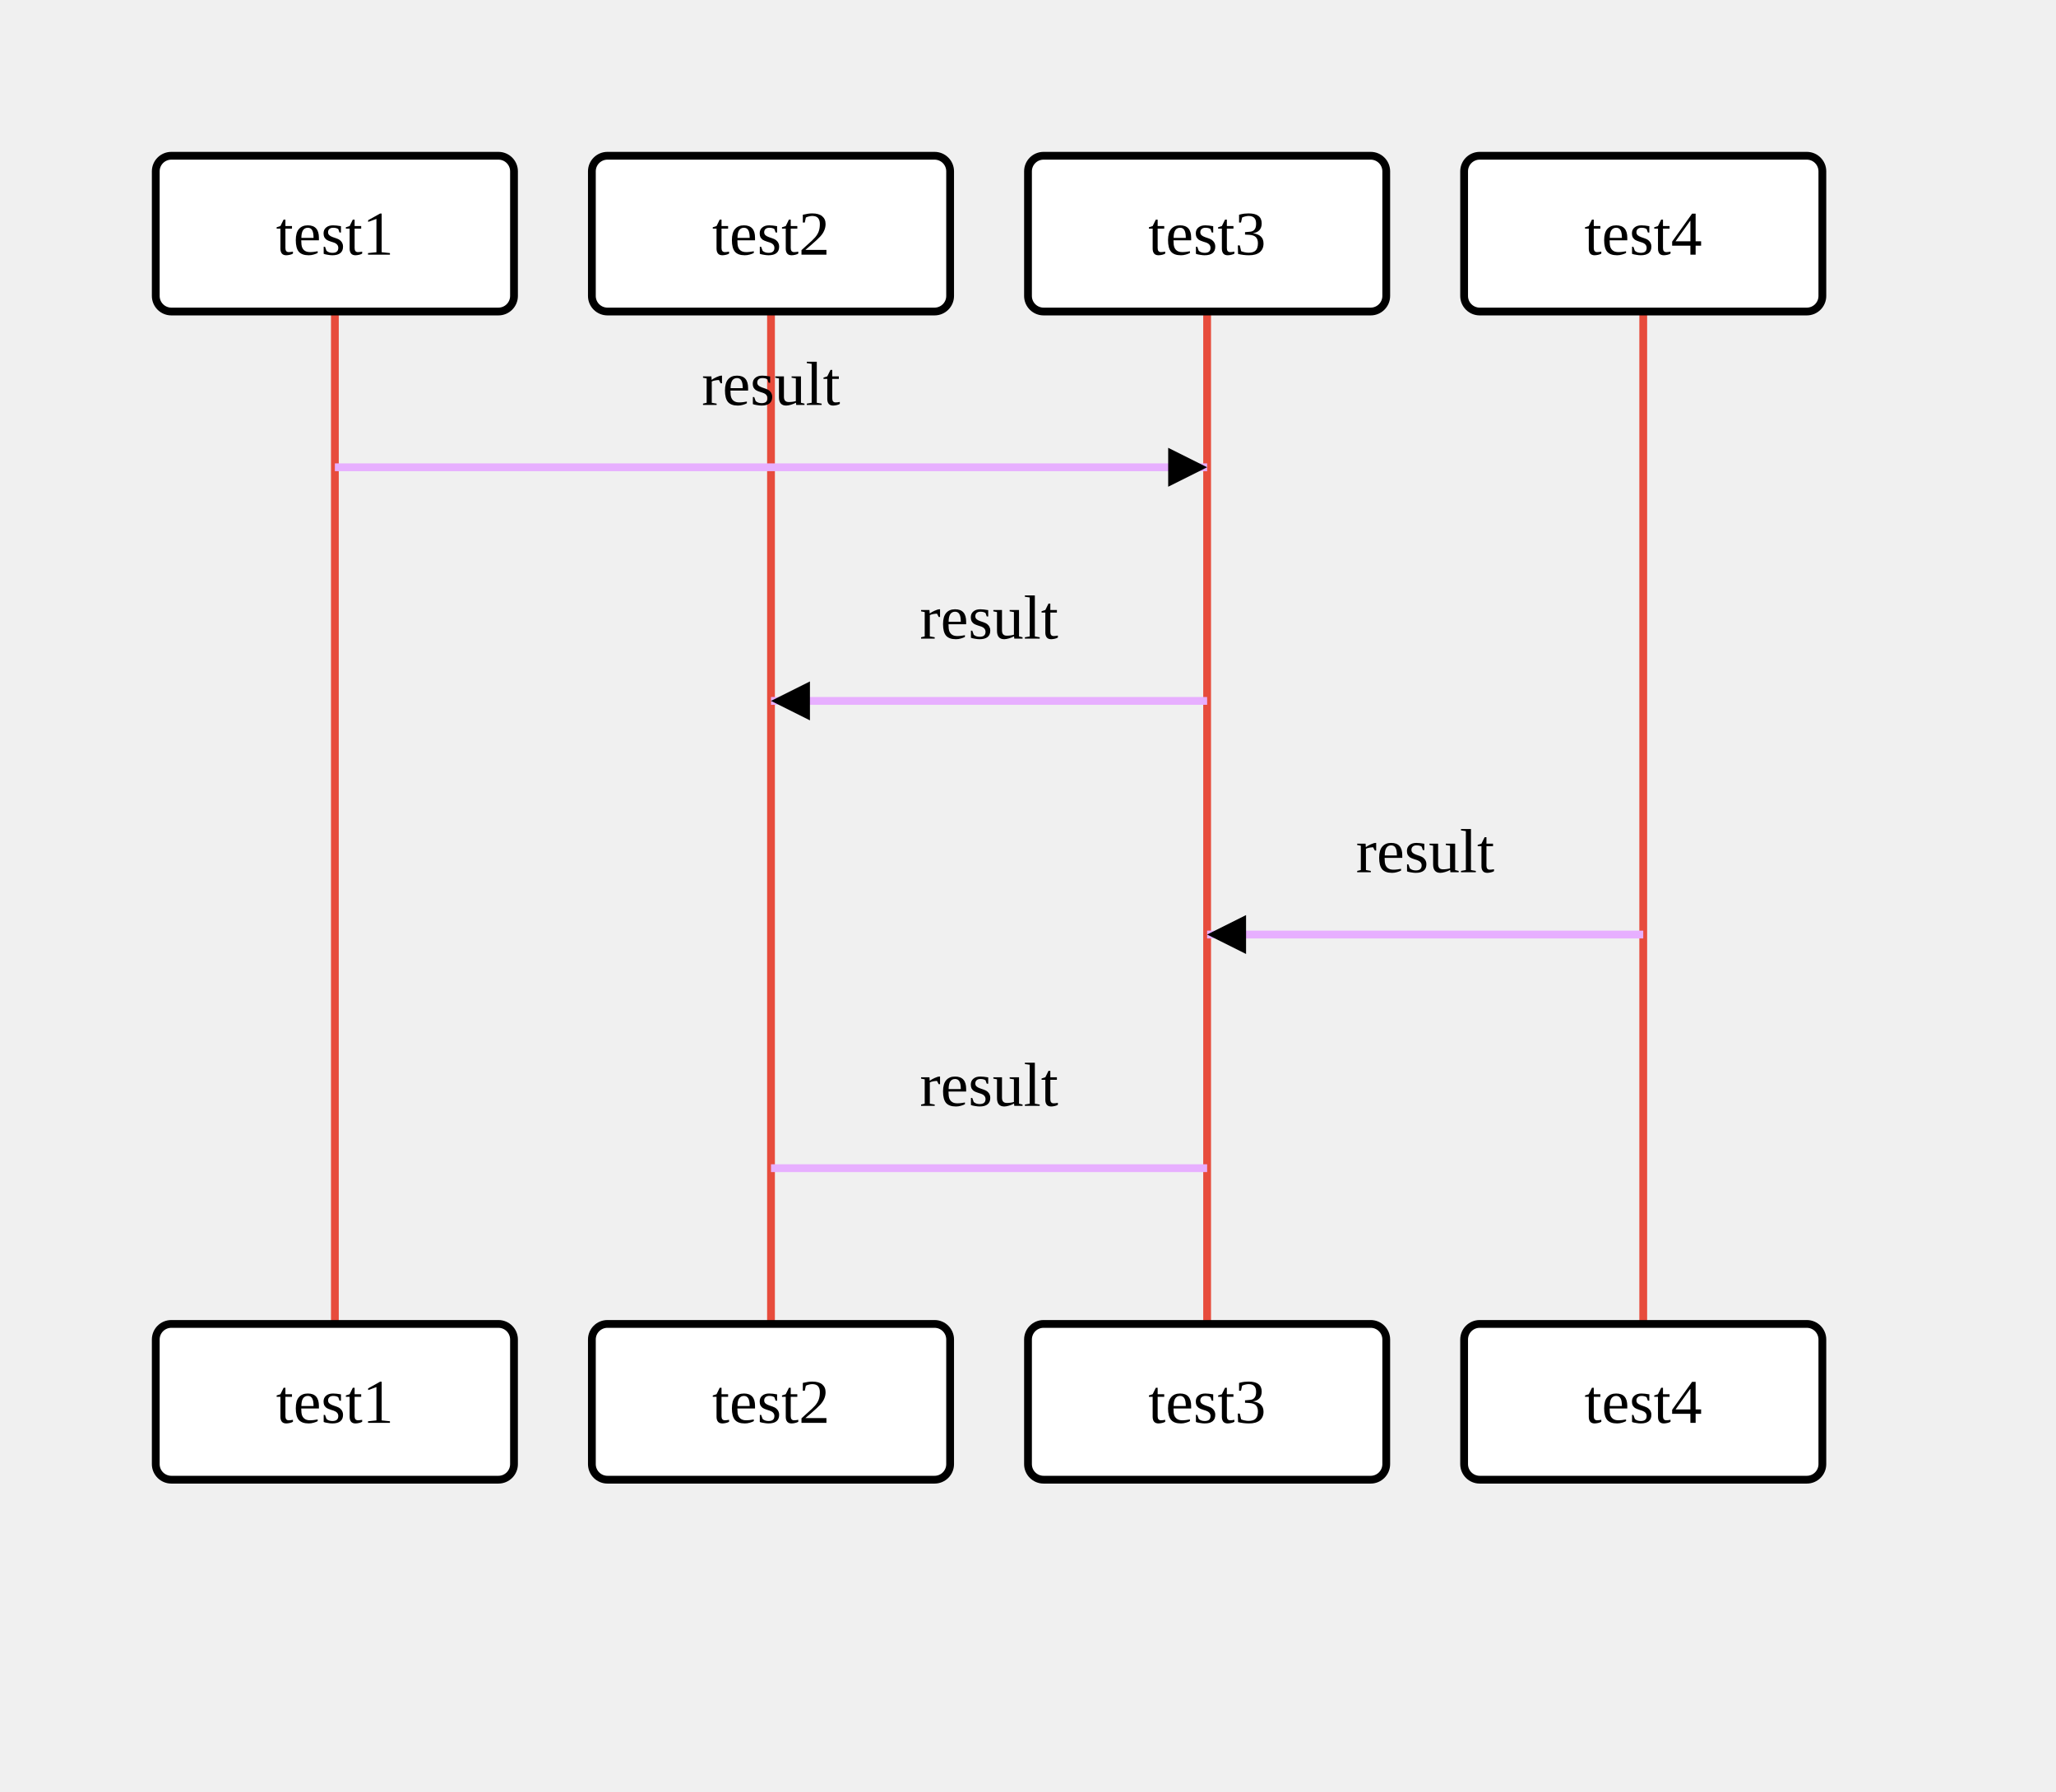
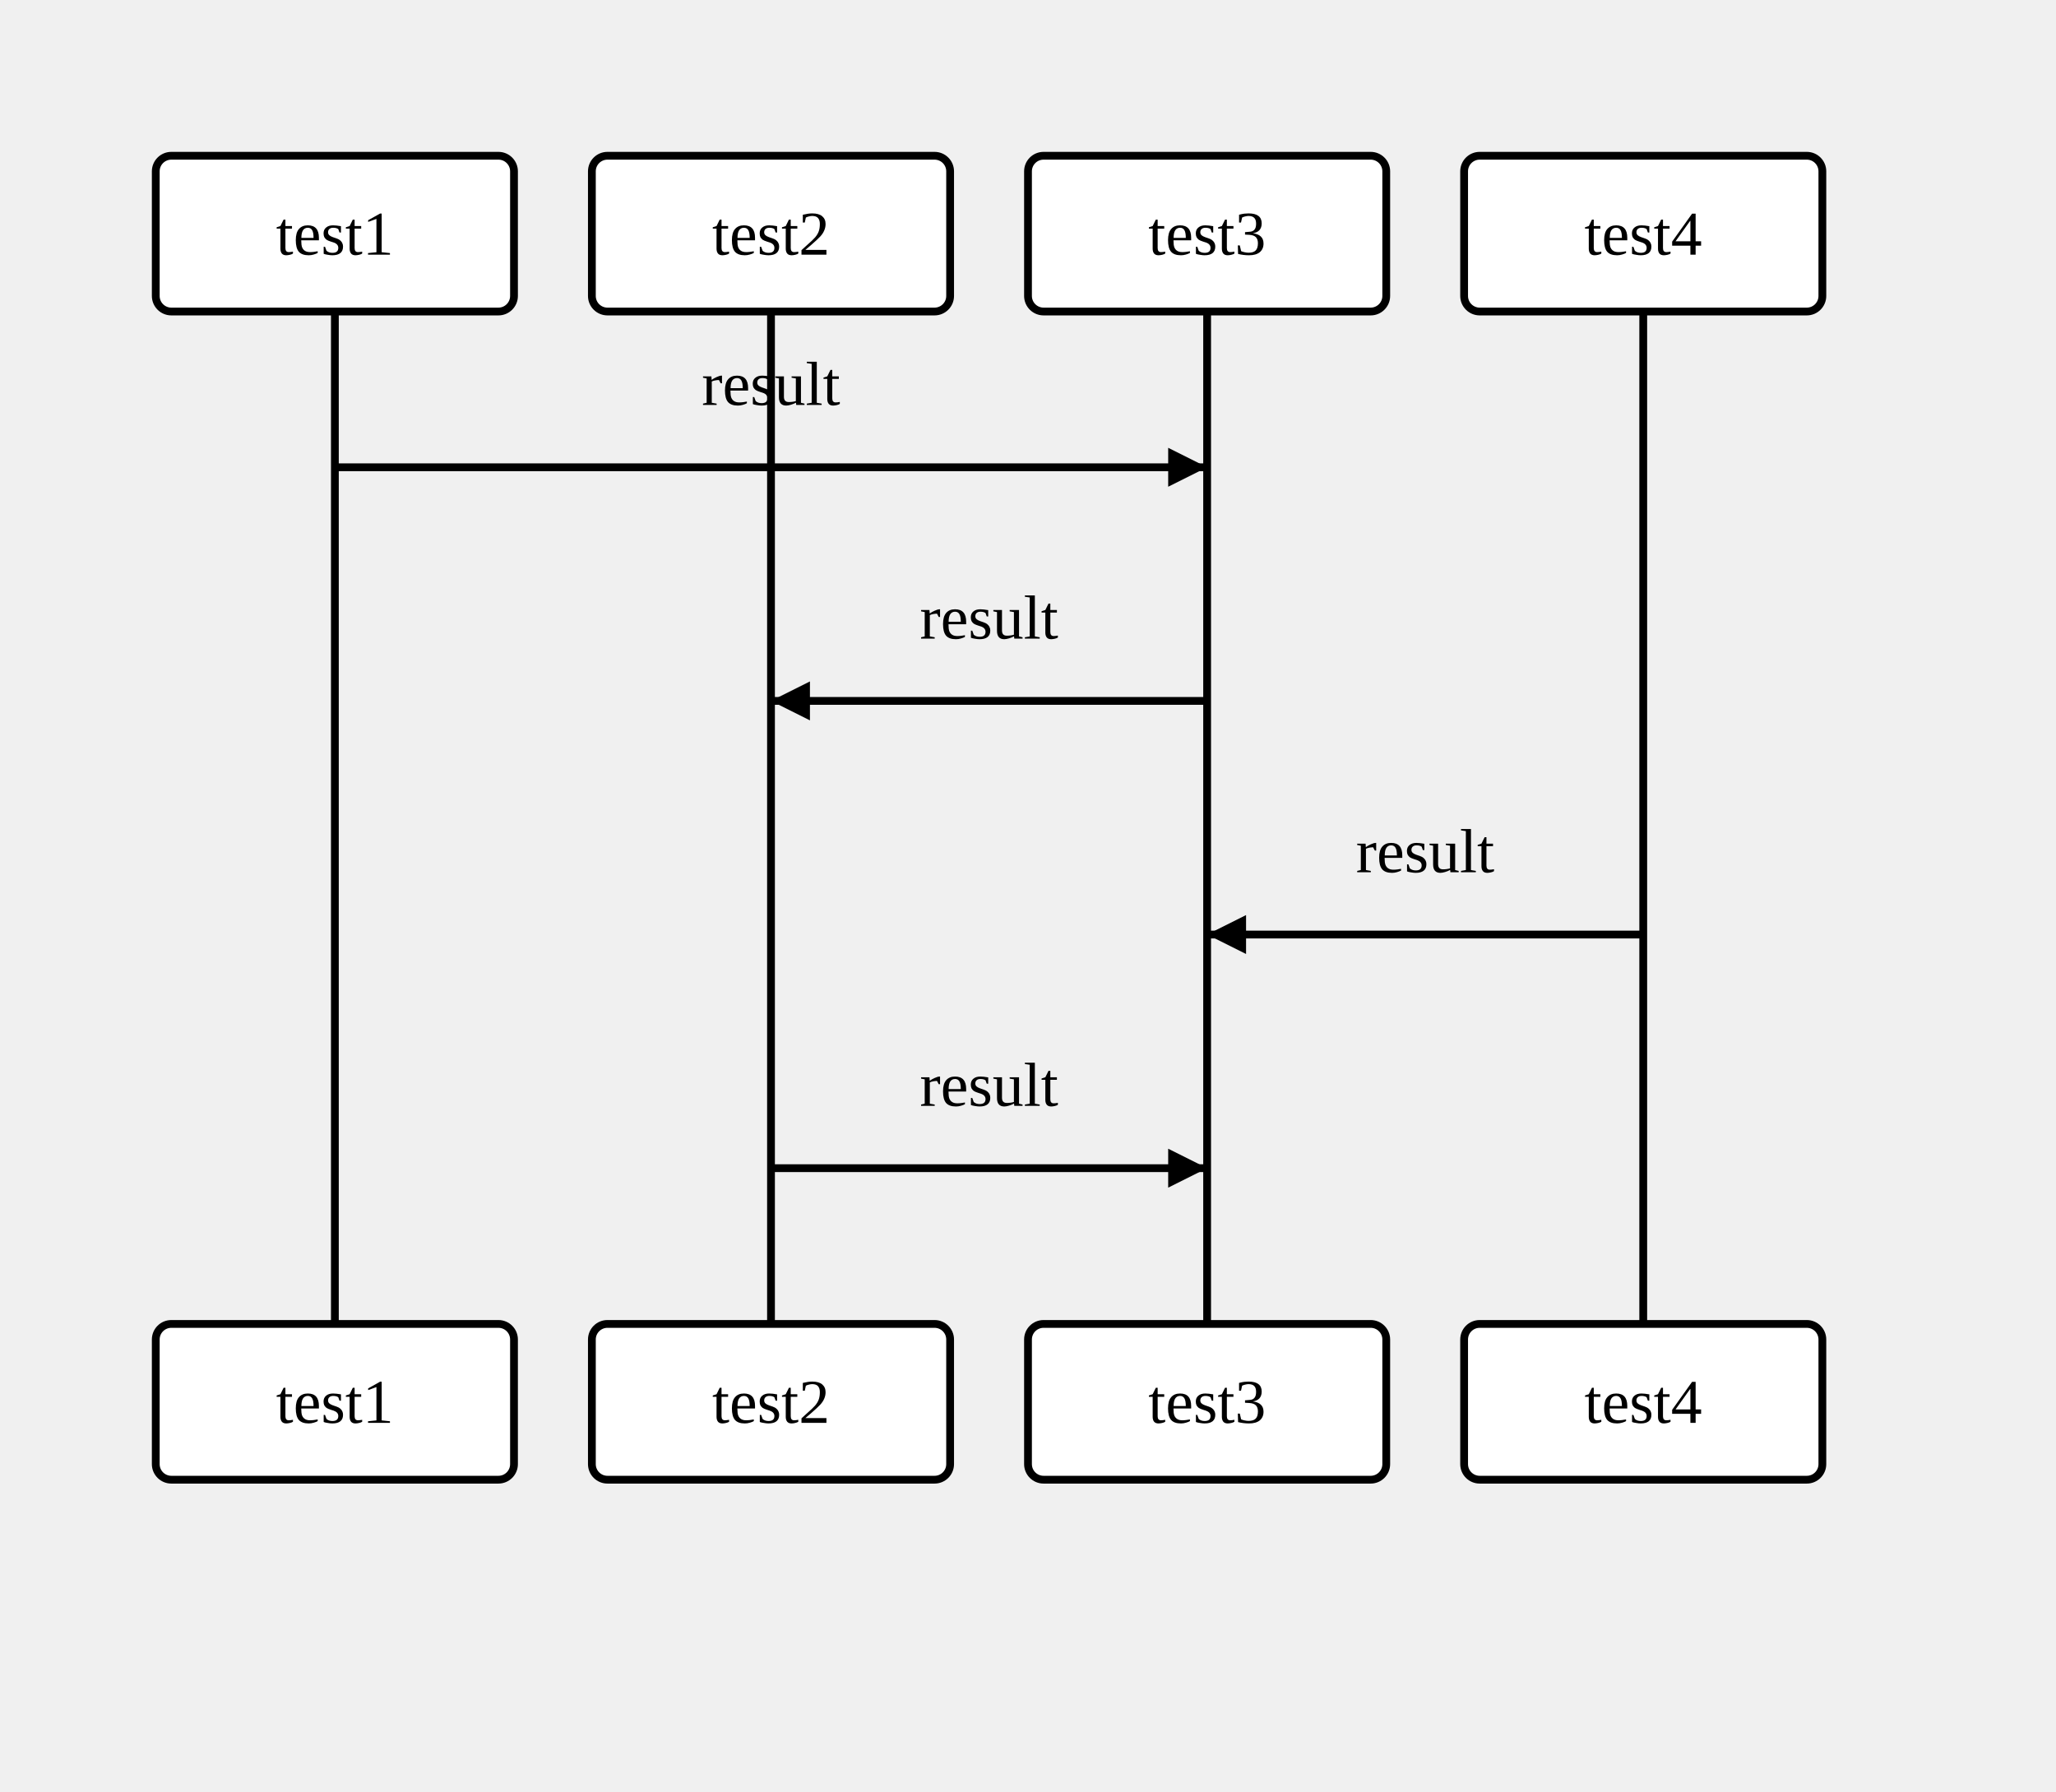
<svg xmlns="http://www.w3.org/2000/svg" viewBox="0 0 264 230">
  <defs>
    <marker id="marker-1" markerHeight="5" markerWidth="5" orient="auto-start-reverse" refX="10" refY="5" viewBox="0 0 10 10">
      <path d="M 0 0 L 10 5 L 0 10 z" />
    </marker>
-     <marker id="marker-0" />
  </defs>
  <g>
    <g>
-       <line stroke="#e74c3c" x1="43" x2="43" y1="40" y2="170" />
+       <line stroke="#000" x1="43" x2="43" y1="40" y2="170" />
    </g>
    <g>
-       <line stroke="#e74c3c" x1="99" x2="99" y1="40" y2="170" />
+       <line stroke="#000" x1="99" x2="99" y1="40" y2="170" />
    </g>
    <g>
-       <line stroke="#e74c3c" x1="155" x2="155" y1="40" y2="170" />
+       <line stroke="#000" x1="155" x2="155" y1="40" y2="170" />
    </g>
    <g>
-       <line stroke="#e74c3c" x1="211" x2="211" y1="40" y2="170" />
+       <line stroke="#000" x1="211" x2="211" y1="40" y2="170" />
+     </g>
+     <g>
+       <rect fill="#ffffff" height="20" rx="2" ry="2" stroke="#000000" stroke-width="1" width="46" x="132" y="20" />
+       <text dominant-baseline="central" fill="#000000" font-size="8" text-anchor="middle" x="155" y="30">
+ test3
+ </text>
+       <rect fill="#ffffff" height="20" rx="2" ry="2" stroke="#000000" stroke-width="1" width="46" x="132" y="170" />
+       <text dominant-baseline="central" fill="#000000" font-size="8" text-anchor="middle" x="155" y="180">
+ test3
+ </text>
+     </g>
+     <g>
+       <rect fill="#ffffff" height="20" rx="2" ry="2" stroke="#000000" stroke-width="1" width="46" x="76" y="20" />
+       <text dominant-baseline="central" fill="#000000" font-size="8" text-anchor="middle" x="99" y="30">
+ test2
+ </text>
+       <rect fill="#ffffff" height="20" rx="2" ry="2" stroke="#000000" stroke-width="1" width="46" x="76" y="170" />
+       <text dominant-baseline="central" fill="#000000" font-size="8" text-anchor="middle" x="99" y="180">
+ test2
+ </text>
    </g>
    <g>
      <rect fill="#ffffff" height="20" rx="2" ry="2" stroke="#000000" stroke-width="1" width="46" x="20" y="20" />
      <text dominant-baseline="central" fill="#000000" font-size="8" text-anchor="middle" x="43" y="30">
test1
</text>
      <rect fill="#ffffff" height="20" rx="2" ry="2" stroke="#000000" stroke-width="1" width="46" x="20" y="170" />
      <text dominant-baseline="central" fill="#000000" font-size="8" text-anchor="middle" x="43" y="180">
test1
</text>
    </g>
    <g>
      <rect fill="#ffffff" height="20" rx="2" ry="2" stroke="#000000" stroke-width="1" width="46" x="188" y="20" />
      <text dominant-baseline="central" fill="#000000" font-size="8" text-anchor="middle" x="211" y="30">
test4
</text>
      <rect fill="#ffffff" height="20" rx="2" ry="2" stroke="#000000" stroke-width="1" width="46" x="188" y="170" />
      <text dominant-baseline="central" fill="#000000" font-size="8" text-anchor="middle" x="211" y="180">
test4
</text>
    </g>
    <g>
-       <rect fill="#ffffff" height="20" rx="2" ry="2" stroke="#000000" stroke-width="1" width="46" x="132" y="20" />
-       <text dominant-baseline="central" fill="#000000" font-size="8" text-anchor="middle" x="155" y="30">
- test3
- </text>
-       <rect fill="#ffffff" height="20" rx="2" ry="2" stroke="#000000" stroke-width="1" width="46" x="132" y="170" />
-       <text dominant-baseline="central" fill="#000000" font-size="8" text-anchor="middle" x="155" y="180">
- test3
- </text>
-     </g>
-     <g>
-       <rect fill="#ffffff" height="20" rx="2" ry="2" stroke="#000000" stroke-width="1" width="46" x="76" y="20" />
-       <text dominant-baseline="central" fill="#000000" font-size="8" text-anchor="middle" x="99" y="30">
- test2
- </text>
-       <rect fill="#ffffff" height="20" rx="2" ry="2" stroke="#000000" stroke-width="1" width="46" x="76" y="170" />
-       <text dominant-baseline="central" fill="#000000" font-size="8" text-anchor="middle" x="99" y="180">
- test2
- </text>
-     </g>
-     <g>
-       <line marker-end="url(#marker-1)" stroke="#e7afff" x1="43" x2="155" y1="60" y2="60" />
+       <line marker-end="url(#marker-1)" stroke="#000" x1="43" x2="155" y1="60" y2="60" />
      <text fill="#000000" font-size="8" text-anchor="middle" x="99" y="52">
result
</text>
    </g>
    <g>
-       <line marker-end="url(#marker-1)" stroke="#e7afff" x1="155" x2="99" y1="90" y2="90" />
+       <line marker-end="url(#marker-1)" stroke="#000" x1="155" x2="99" y1="90" y2="90" />
      <text fill="#000000" font-size="8" text-anchor="middle" x="127" y="82">
result
</text>
    </g>
    <g>
-       <line marker-end="url(#marker-1)" stroke="#e7afff" x1="211" x2="155" y1="120" y2="120" />
+       <line marker-end="url(#marker-1)" stroke="#000" x1="211" x2="155" y1="120" y2="120" />
      <text fill="#000000" font-size="8" text-anchor="middle" x="183" y="112">
result
</text>
    </g>
    <g>
-       <line stroke="#e7afff" x1="99" x2="155" y1="150" y2="150" />
+       <line marker-end="url(#marker-1)" stroke="#000" x1="99" x2="155" y1="150" y2="150" />
      <text fill="#000000" font-size="8" text-anchor="middle" x="127" y="142">
result
</text>
    </g>
  </g>
</svg>
